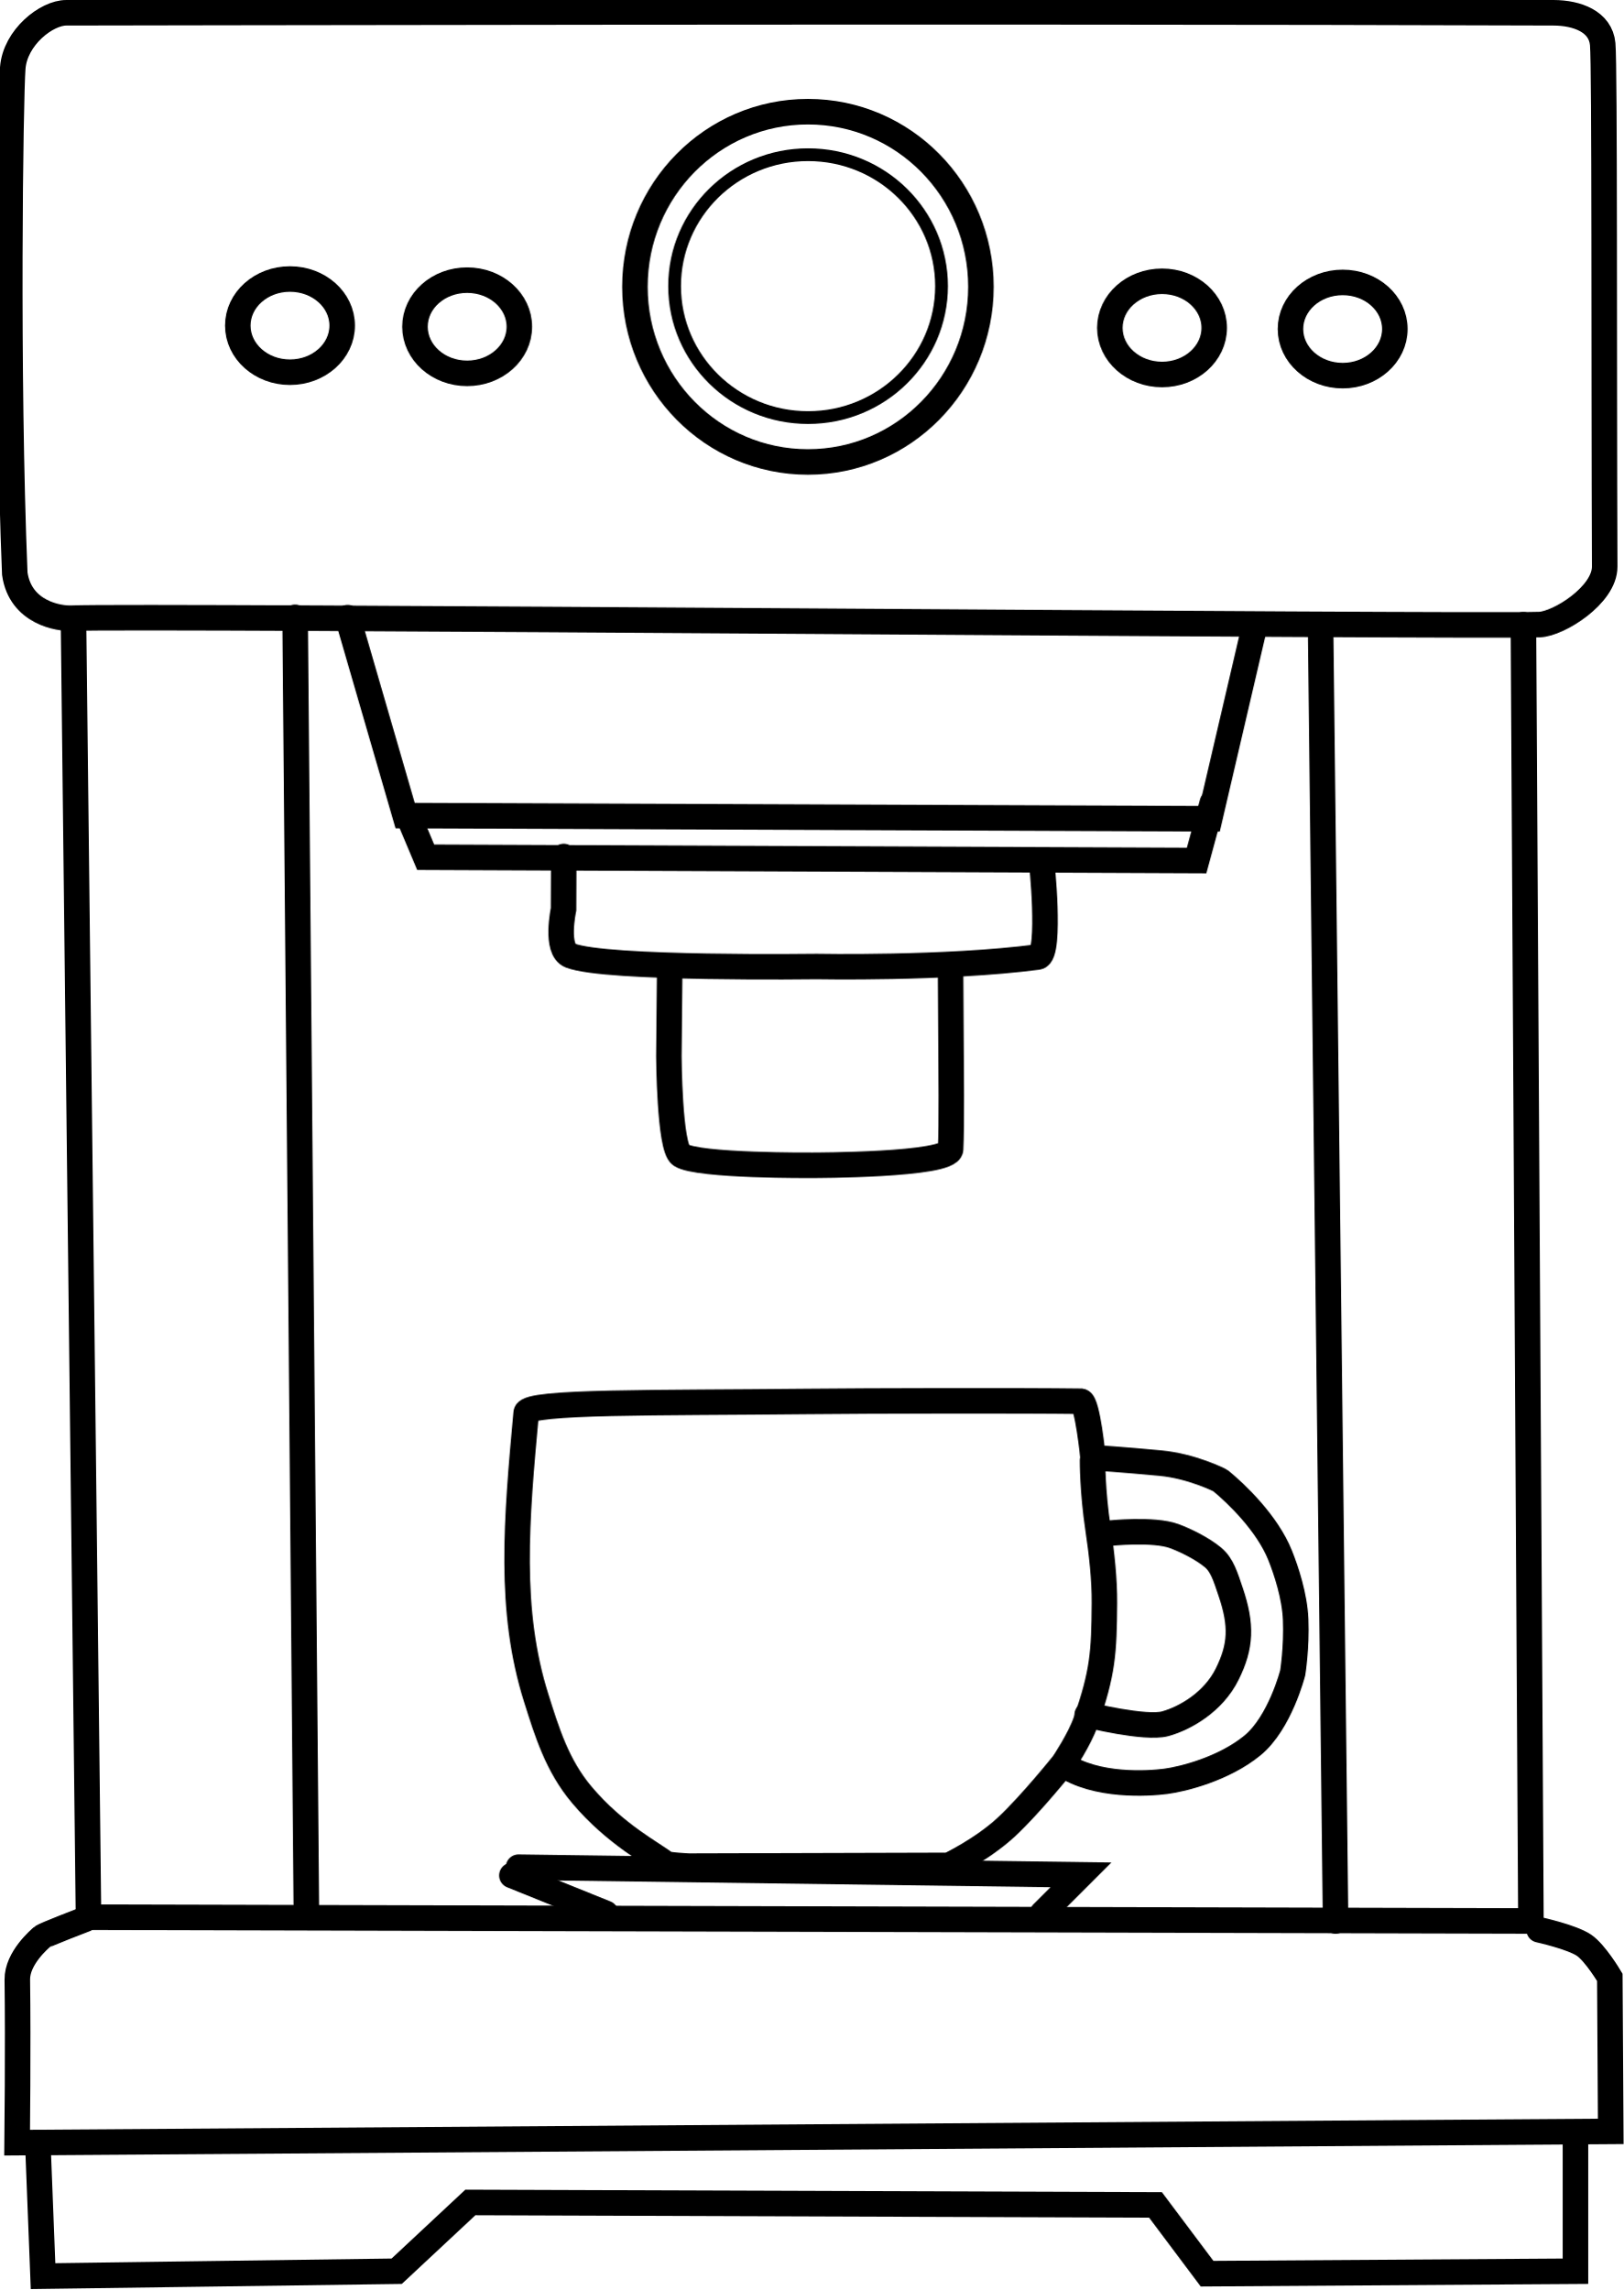
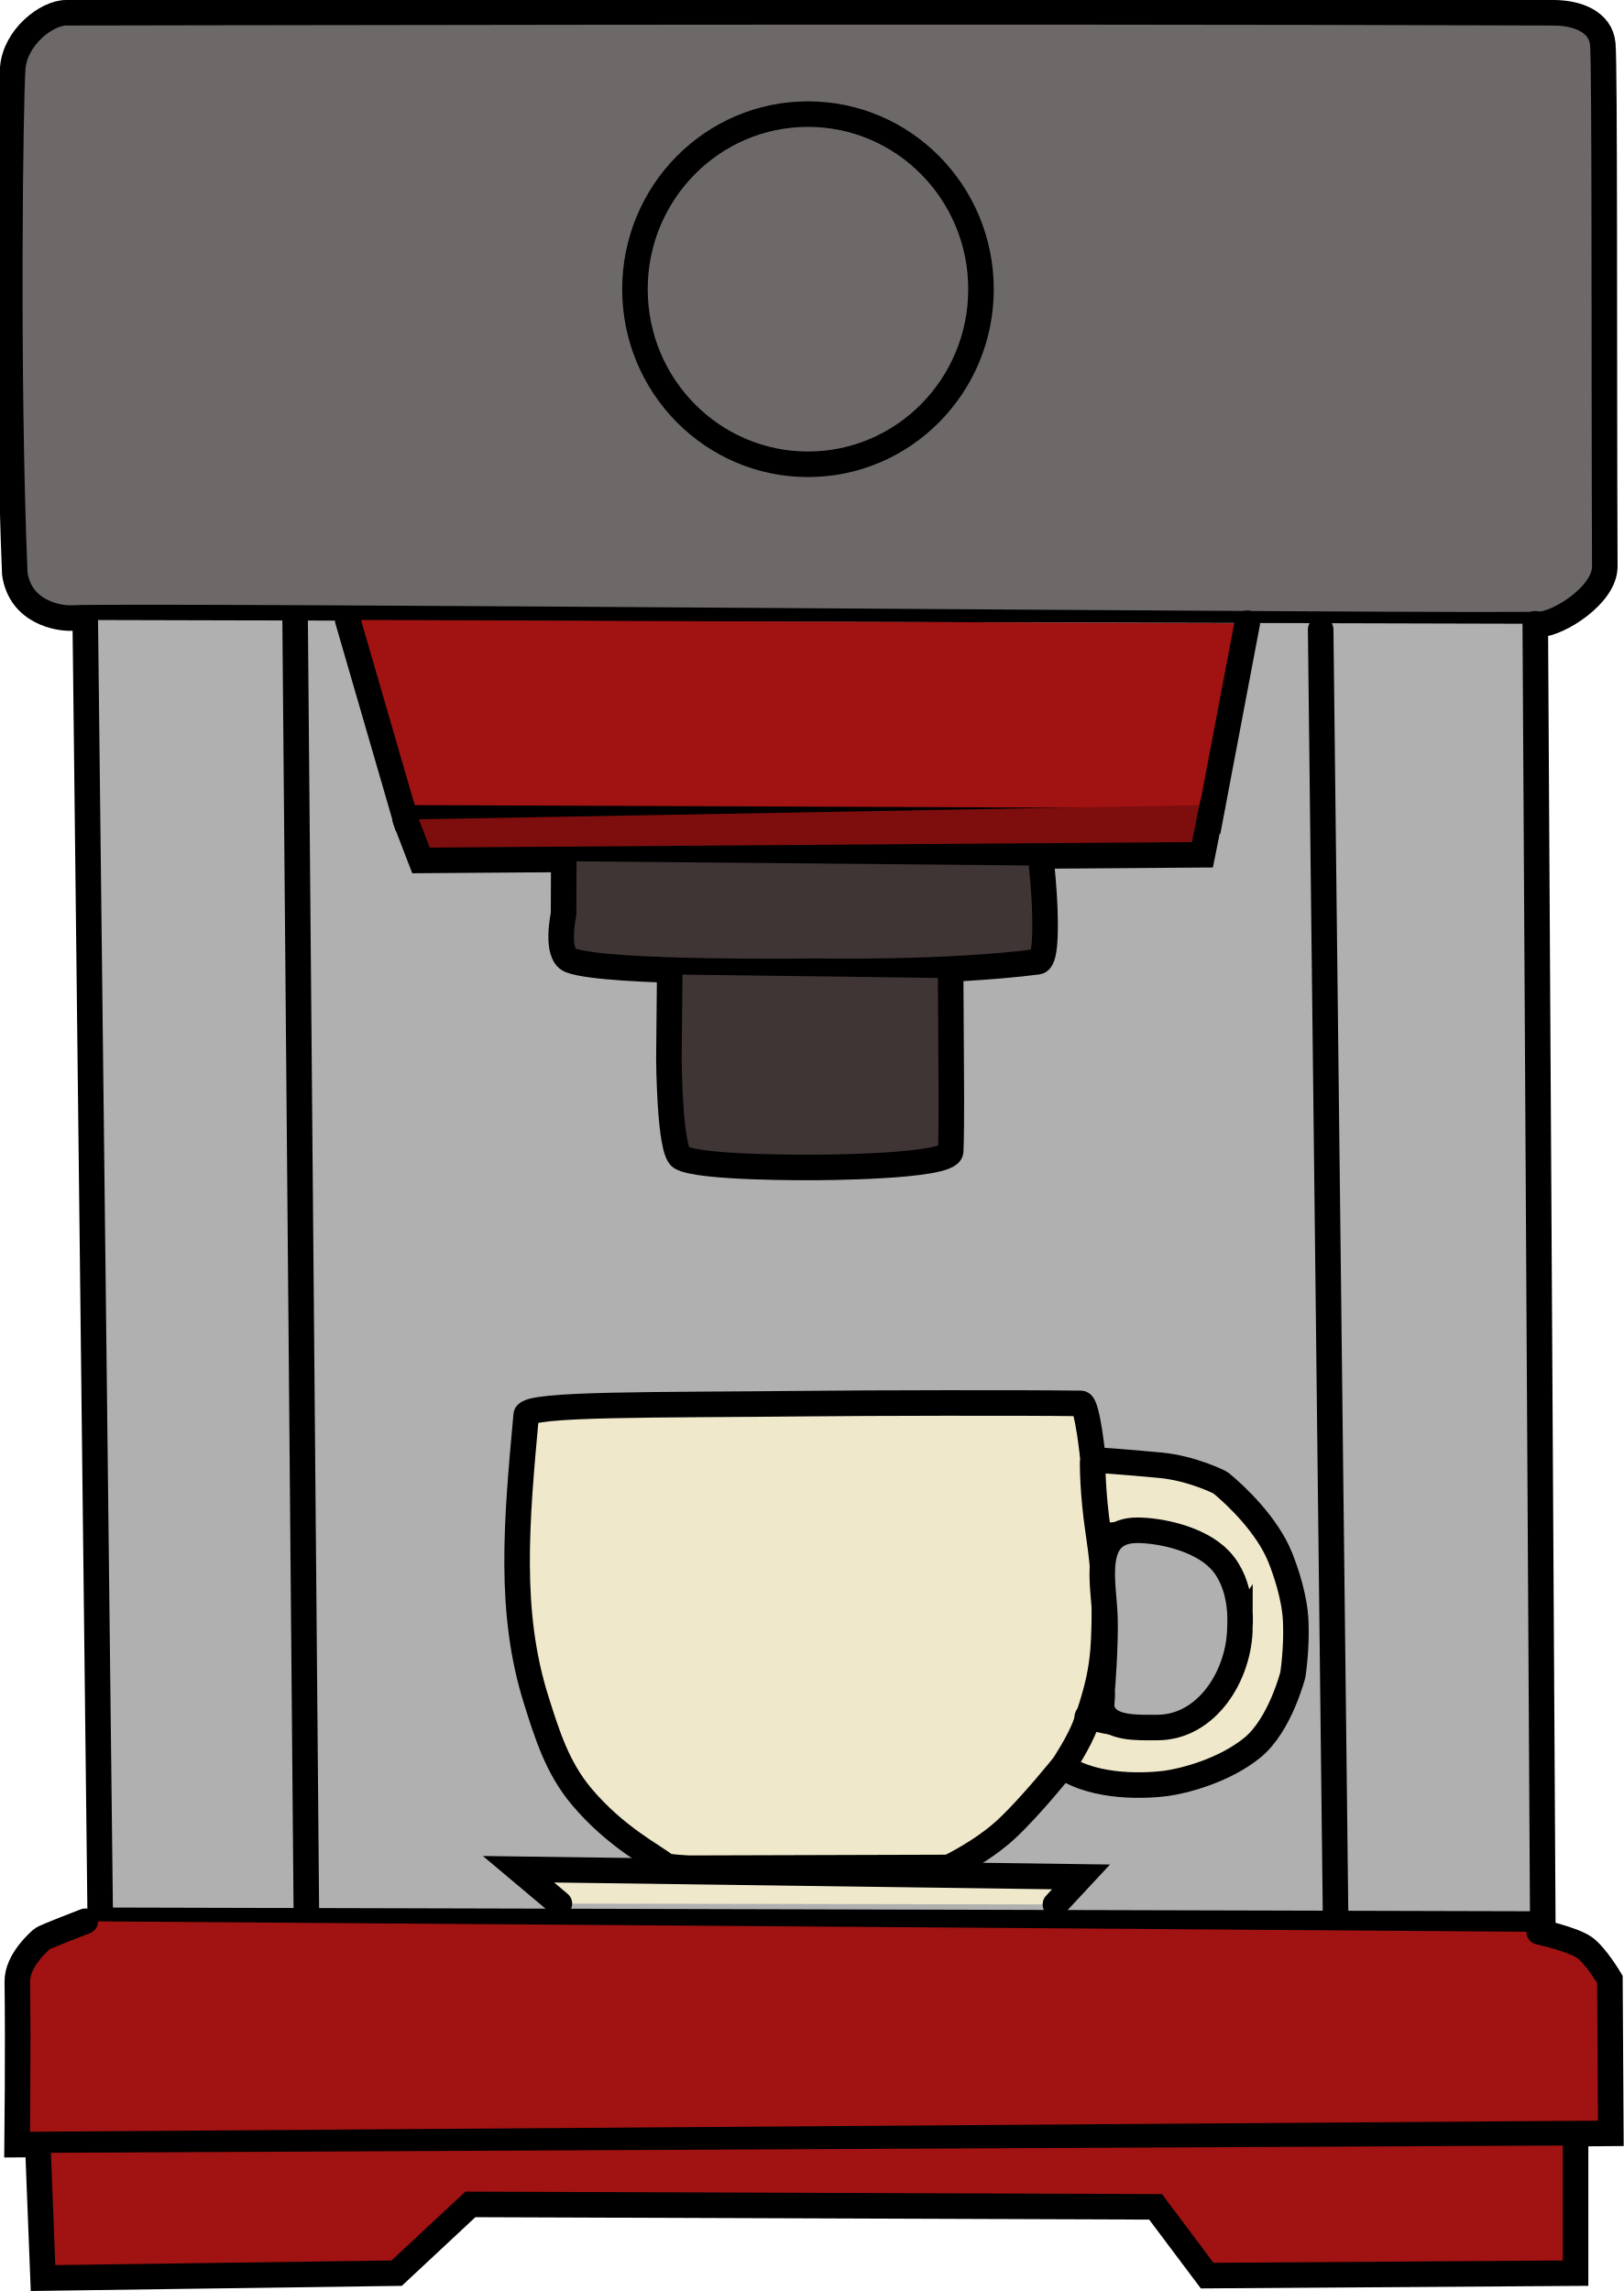
- <svg xmlns="http://www.w3.org/2000/svg" version="1.1" width="190.746" height="268.873" viewBox="0,0,190.746,268.873">
-   <g transform="translate(-145.1562,-54.76789)">
-     <g fill="none" stroke="#000000" stroke-miterlimit="10">
-       <path d="M146.656,62.751c0.278,-3.6 3.977,-6.492 6.296,-6.483c2.319,0.009 106.542,-0.254 174.734,0c2.743,0.012 5.516,1.026 5.761,3.684c0.245,2.657 0.136,36.735 0.235,61.368c0.013,3.343 -5.411,6.73 -7.669,6.808c-8.422,0.29 -164.546,-1.119 -172.432,-0.749c-1.461,0.069 -6.03,-0.614 -6.689,-5.229c-0.965,-23.598 -0.514,-55.799 -0.236,-59.399c0,0 -0.278,3.6 0,0z" stroke-width="3" stroke-linecap="round" />
-       <path d="M260.4,88.456c0,11.361 -9.1,20.571 -20.326,20.571c-11.226,0 -20.326,-9.21 -20.326,-20.571c0,-11.361 9.1,-20.571 20.326,-20.571c11.226,0 20.326,9.21 20.326,20.571z" stroke-width="3" stroke-linecap="butt" />
-       <path d="M185.353,93.011c0,3.023 -2.745,5.474 -6.131,5.474c-3.386,0 -6.131,-2.451 -6.131,-5.474c0,-3.023 2.745,-5.474 6.131,-5.474c3.386,0 6.131,2.451 6.131,5.474z" stroke-width="3" stroke-linecap="butt" />
-       <path d="M206.168,93.144c0,3.023 -2.745,5.474 -6.131,5.474c-3.386,0 -6.131,-2.451 -6.131,-5.474c0,-3.023 2.745,-5.474 6.131,-5.474c3.386,0 6.131,2.451 6.131,5.474z" stroke-width="3" stroke-linecap="butt" />
-       <path d="M287.81,93.278c0,3.023 -2.745,5.474 -6.131,5.474c-3.386,0 -6.131,-2.451 -6.131,-5.474c0,-3.023 2.745,-5.474 6.131,-5.474c3.386,0 6.131,2.451 6.131,5.474z" stroke-width="3" stroke-linecap="butt" />
-       <path d="M309.031,93.412c0,3.023 -2.745,5.474 -6.131,5.474c-3.386,0 -6.131,-2.451 -6.131,-5.474c0,-3.023 2.745,-5.474 6.131,-5.474c3.386,0 6.131,2.451 6.131,5.474z" stroke-width="3" stroke-linecap="butt" />
-       <path d="M255.773,88.374c0,8.526 -7.021,15.437 -15.682,15.437c-8.661,0 -15.682,-6.911 -15.682,-15.437c0,-8.526 7.021,-15.437 15.682,-15.437c8.661,0 15.682,6.911 15.682,15.437z" stroke-width="1.5" stroke-linecap="butt" />
-       <path d="M324.133,128.155l0.883,152.251l-169.462,-0.441l-1.765,-152.251" stroke-width="3" stroke-linecap="round" />
-       <path d="M179.826,127.273l1.324,152.251" stroke-width="3" stroke-linecap="round" />
-       <path d="M300.302,128.155l1.765,152.251" stroke-width="3" stroke-linecap="round" />
-       <path d="M325.978,281.445c0,0 3.83,0.842 5.266,1.807c1.323,0.889 3.038,3.774 3.038,3.774l0.11,18.094l-187.224,1.324c0,0 0.128,-11.526 0.022,-19.145c-0.035,-2.53 2.654,-4.79 2.912,-5.022c0.257,-0.232 5.079,-2.077 5.079,-2.077" stroke-width="3" stroke-linecap="round" />
-       <path d="M292.525,128.434l-5.251,22.506l-94.524,-0.375l-6.752,-23.256" stroke-width="3" stroke-linecap="round" />
-       <path d="M287.589,149.05l-1.848,6.792l-90.577,-0.384l-2.069,-4.915" stroke-width="3" stroke-linecap="round" />
-       <path d="M267.517,155.886c0,0 0.304,2.697 0.385,5.405c0.08,2.66 0.034,5.759 -0.814,5.888c-10.914,1.411 -26.002,1.114 -26.002,1.114c0,0 -24.78,0.345 -28.924,-1.284c-1.819,-0.715 -0.8,-5.434 -0.8,-5.434l0.024,-6.205" stroke-width="3" stroke-linecap="round" />
-       <path d="M256.836,169.393l0.057,9.769c0,0 0.084,7.911 -0.057,10.591c-0.099,1.895 -16.202,1.887 -16.202,1.887c0,0 -13.476,0.109 -15.496,-1.193c-1.349,-0.909 -1.402,-11.607 -1.402,-11.607l0.095,-9.876" stroke-width="3" stroke-linecap="round" />
-       <path d="M273.512,226.297c0,0 -0.026,3.586 0.655,8.09c0.424,2.807 0.762,5.935 0.742,8.693c-0.044,5.827 -0.18,8.146 -2.196,13.917c-0.739,2.116 -2.619,4.908 -2.619,4.908c0,0 -3.832,4.791 -6.694,7.454c-2.862,2.663 -6.78,4.52 -6.78,4.52l-30.522,0.089c0,0 -2.528,-0.114 -2.788,-0.329c-1.323,-1.094 -5.806,-3.311 -9.808,-8.06c-2.898,-3.439 -4.103,-7.415 -5.339,-11.323c-3.279,-10.363 -2.349,-20.881 -1.192,-33.539c0.126,-1.374 15.566,-1.147 32.889,-1.332c7.371,-0.079 25.234,-0.115 32.305,-0.024c0.763,0.128 1.403,6.624 1.403,6.624c0,0 3.572,0.23 7.915,0.641c3.685,0.349 6.984,1.995 7.076,2.07c1.81,1.481 5.485,4.98 7,8.776c0.699,1.751 1.704,4.757 1.817,7.515c0.136,3.312 -0.344,6.268 -0.344,6.268c0,0 -1.493,5.886 -4.744,8.544c-3.361,2.748 -8.165,3.944 -10.171,4.207c-2.006,0.263 -8.175,0.683 -12.115,-1.994" stroke-width="3" stroke-linecap="round" />
-       <path d="M275.447,234.864c0,0 5.226,-0.568 7.682,0.344c1.365,0.507 3.311,1.473 4.543,2.501c1.063,0.887 1.46,2.242 2.071,4.05c1.321,3.905 1.221,6.366 -0.413,9.659c-1.634,3.294 -4.959,5.18 -7.27,5.82c-2.333,0.646 -9.174,-1.053 -9.174,-1.053" stroke-width="3" stroke-linecap="round" />
-       <path d="M206.069,274.09l66.082,0.9l-4.526,4.52" stroke-width="3" stroke-linecap="round" />
-       <path d="M205.294,275.058l11.034,4.452" stroke-width="3" stroke-linecap="round" />
-       <path d="M330.247,306.541v15.003l-43.278,0.289l-6.059,-8.078l-80.496,-0.289l-8.656,8.078l-41.546,0.577l-0.577,-14.714" stroke-width="3" stroke-linecap="round" />
+ <svg xmlns="http://www.w3.org/2000/svg" version="1.1" width="190.746" height="269.161" viewBox="0,0,190.746,269.161">
+   <g transform="translate(-145.1562,-54.47937)">
+     <g stroke="#000000" stroke-width="3" stroke-miterlimit="10">
+       <path d="M146.656,62.462c0.278,-3.6 3.977,-6.492 6.296,-6.483c2.319,0.009 106.542,-0.254 174.734,0c2.743,0.012 5.516,1.026 5.761,3.684c0.245,2.657 0.136,36.735 0.235,61.368c0.013,3.343 -5.411,6.73 -7.669,6.808c-8.422,0.29 -164.546,-1.119 -172.432,-0.749c-1.461,0.069 -6.03,-0.614 -6.689,-5.229c-0.965,-23.598 -0.514,-55.799 -0.236,-59.399c0,0 -0.278,3.6 0,0z" fill="#6d6969" stroke-linecap="round" />
+       <path d="M260.4,88.456c0,11.361 -9.1,20.571 -20.326,20.571c-11.226,0 -20.326,-9.21 -20.326,-20.571c0,-11.361 9.1,-20.571 20.326,-20.571c11.226,0 20.326,9.21 20.326,20.571z" fill="none" stroke-linecap="butt" />
+       <path d="M325.515,127.762l0.883,152.767l-169.462,-0.443l-1.765,-152.767" fill="#b0b0b0" stroke-linecap="round" />
+       <path d="M179.826,127.273l1.324,152.251" fill="#b0b0b0" stroke-linecap="round" />
+       <path d="M302.068,280.695l-1.765,-152.251" fill="#b0b0b0" stroke-linecap="round" />
+       <path d="M325.978,281.445c0,0 3.83,0.842 5.266,1.807c1.323,0.889 3.038,3.774 3.038,3.774l0.11,18.094l-187.224,1.324c0,0 0.128,-11.526 0.022,-19.145c-0.035,-2.53 2.654,-4.79 2.912,-5.022c0.257,-0.232 5.079,-2.077 5.079,-2.077" fill="#a11212" stroke-linecap="round" />
+       <path d="M291.678,127.708l-4.404,23.231c0,0 -73.686,-0.292 -86.916,-0.345c-3.914,-0.016 -7.608,-0.03 -7.608,-0.03l-6.752,-23.256" fill="#a11212" stroke-linecap="round" />
+       <path d="M287.589,149.05l-1.178,5.854l-91.798,0.664l-1.849,-4.804" fill="#7e0e0e" stroke-linecap="round" />
+       <path d="M267.517,156.175c0,0 0.304,2.697 0.385,5.405c0.08,2.66 0.034,5.759 -0.814,5.888c-10.914,1.411 -26.002,1.114 -26.002,1.114c0,0 -24.78,0.345 -28.924,-1.284c-1.819,-0.715 -0.8,-5.434 -0.8,-5.434l0.024,-6.205" fill="#403535" stroke-linecap="round" />
+       <path d="M256.836,169.393l0.057,9.769c0,0 0.084,7.911 -0.057,10.591c-0.099,1.895 -16.202,1.887 -16.202,1.887c0,0 -13.476,0.109 -15.496,-1.193c-1.349,-0.909 -1.402,-11.607 -1.402,-11.607l0.095,-9.876" fill="#403535" stroke-linecap="round" />
+       <path d="M273.512,226.297c0,0 -0.026,3.586 0.655,8.09c0.424,2.807 0.762,5.935 0.742,8.693c-0.044,5.827 -0.18,8.146 -2.196,13.917c-0.739,2.116 -2.619,4.908 -2.619,4.908c0,0 -3.832,4.791 -6.694,7.454c-2.862,2.663 -6.78,4.52 -6.78,4.52c0,0 -10.69,0.031 -15.876,0.046c-4.98,0.014 -14.646,0.043 -14.646,0.043c0,0 -2.528,-0.114 -2.788,-0.329c-1.323,-1.094 -5.806,-3.311 -9.808,-8.06c-2.898,-3.439 -4.103,-7.415 -5.339,-11.323c-3.279,-10.363 -2.349,-20.881 -1.192,-33.539c0.126,-1.374 15.566,-1.147 32.889,-1.332c7.371,-0.079 25.234,-0.115 32.305,-0.024c0.763,0.128 1.403,6.624 1.403,6.624c0,0 3.572,0.23 7.915,0.641c3.685,0.349 6.984,1.995 7.076,2.07c1.81,1.481 5.485,4.98 7,8.776c0.699,1.751 1.704,4.757 1.817,7.515c0.136,3.312 -0.344,6.268 -0.344,6.268c0,0 -1.493,5.886 -4.744,8.544c-3.361,2.748 -8.165,3.944 -10.171,4.207c-2.006,0.263 -8.175,0.683 -12.115,-1.994" fill="#f0e8cb" stroke-linecap="round" />
+       <path d="M275.447,234.864c0,0 5.226,-0.568 7.682,0.344c1.365,0.507 3.311,1.473 4.543,2.501c1.063,0.887 1.46,2.242 2.071,4.05c0.302,0.892 0.848,7.118 -0.413,9.659c-1.634,3.294 -4.959,5.18 -7.27,5.82c-2.333,0.646 -9.174,-1.053 -9.174,-1.053" fill-opacity="0" fill="#000000" stroke-linecap="round" />
+       <path d="M290.82,245.548c0,5.672 -3.846,11.892 -9.716,11.892c-2.301,0 -5.754,0.197 -6.449,-2.04c-0.207,-0.666 0.045,-1.296 -0.02,-2.222c-0.006,-0.092 0.416,-5.208 0.328,-8.589c-0.104,-4.014 -1.797,-10.324 3.809,-10.324c2.552,0 7.232,0.916 9.665,3.453c2.805,2.924 2.382,7.636 2.382,7.831z" fill="#b0b0b0" stroke-linecap="butt" />
+       <path d="M210.871,278.127l-4.803,-4.037l66.082,0.9l-3.008,3.233" fill="#f0e8cb" stroke-linecap="round" />
+       <path d="M330.247,306.541v15.003l-43.278,0.289l-6.059,-8.078l-80.496,-0.289l-8.656,8.078l-41.546,0.577l-0.577,-14.714" fill="#a11212" stroke-linecap="round" />
    </g>
  </g>
</svg>
